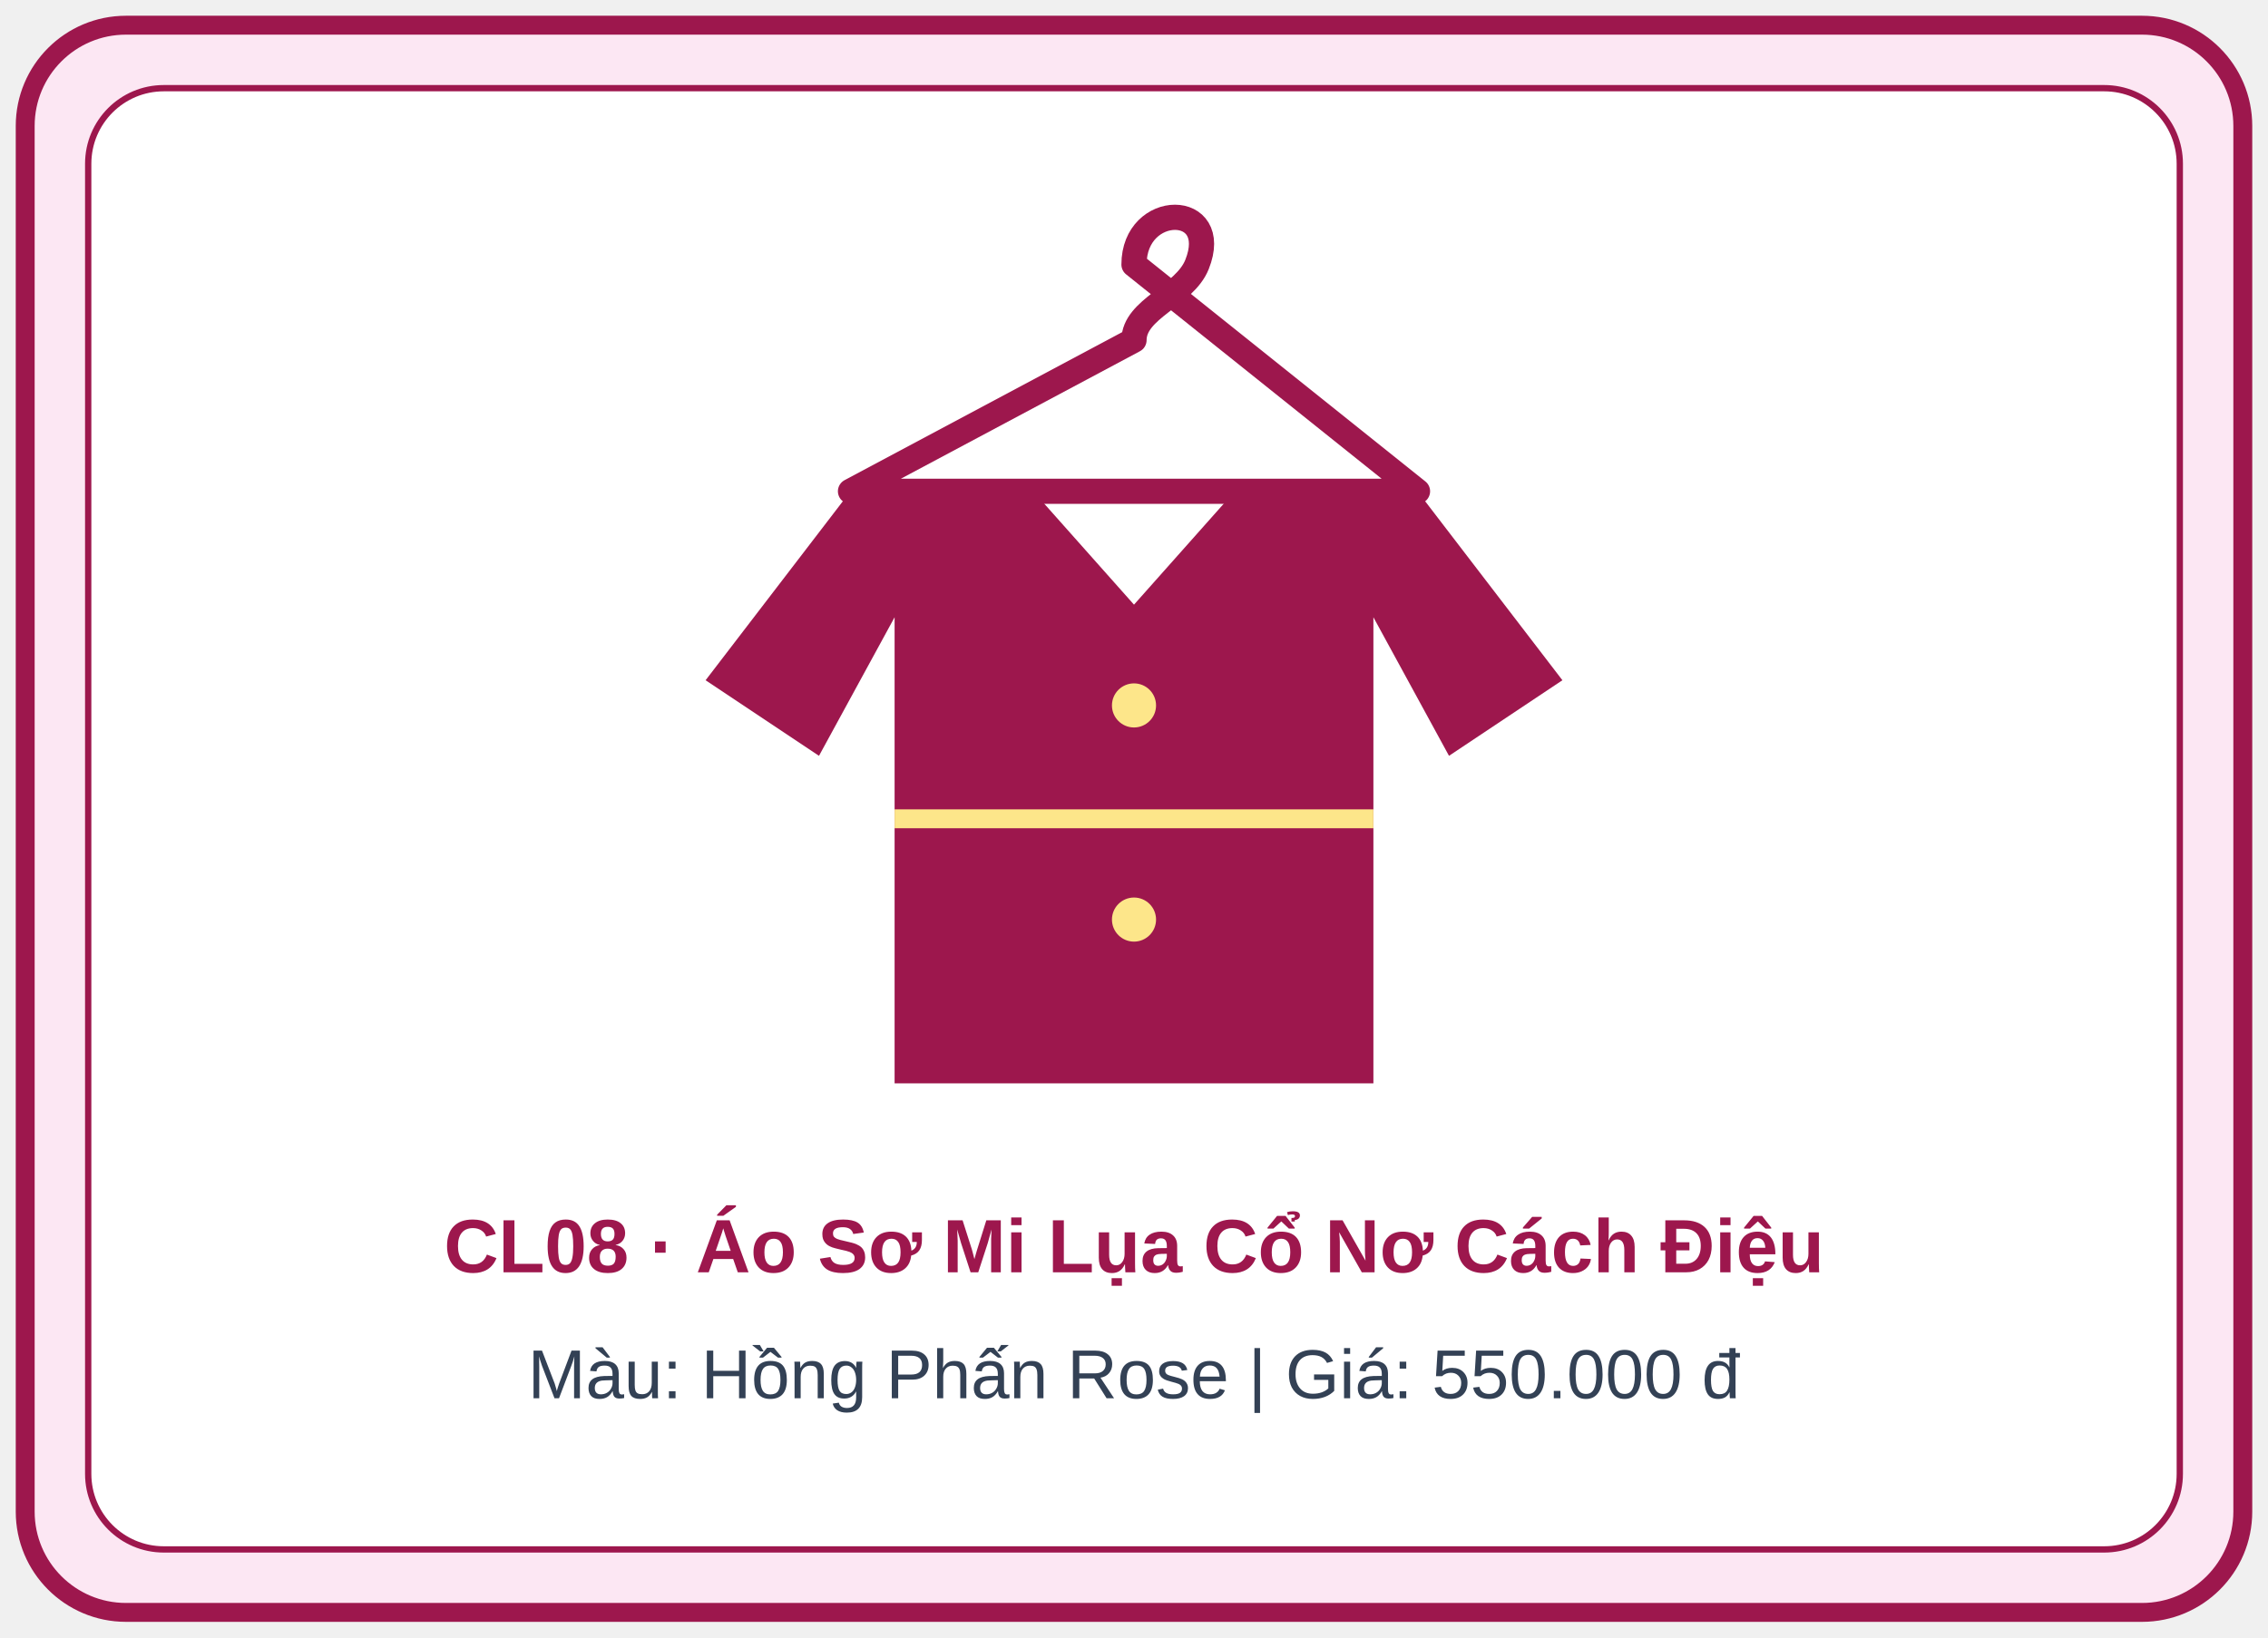
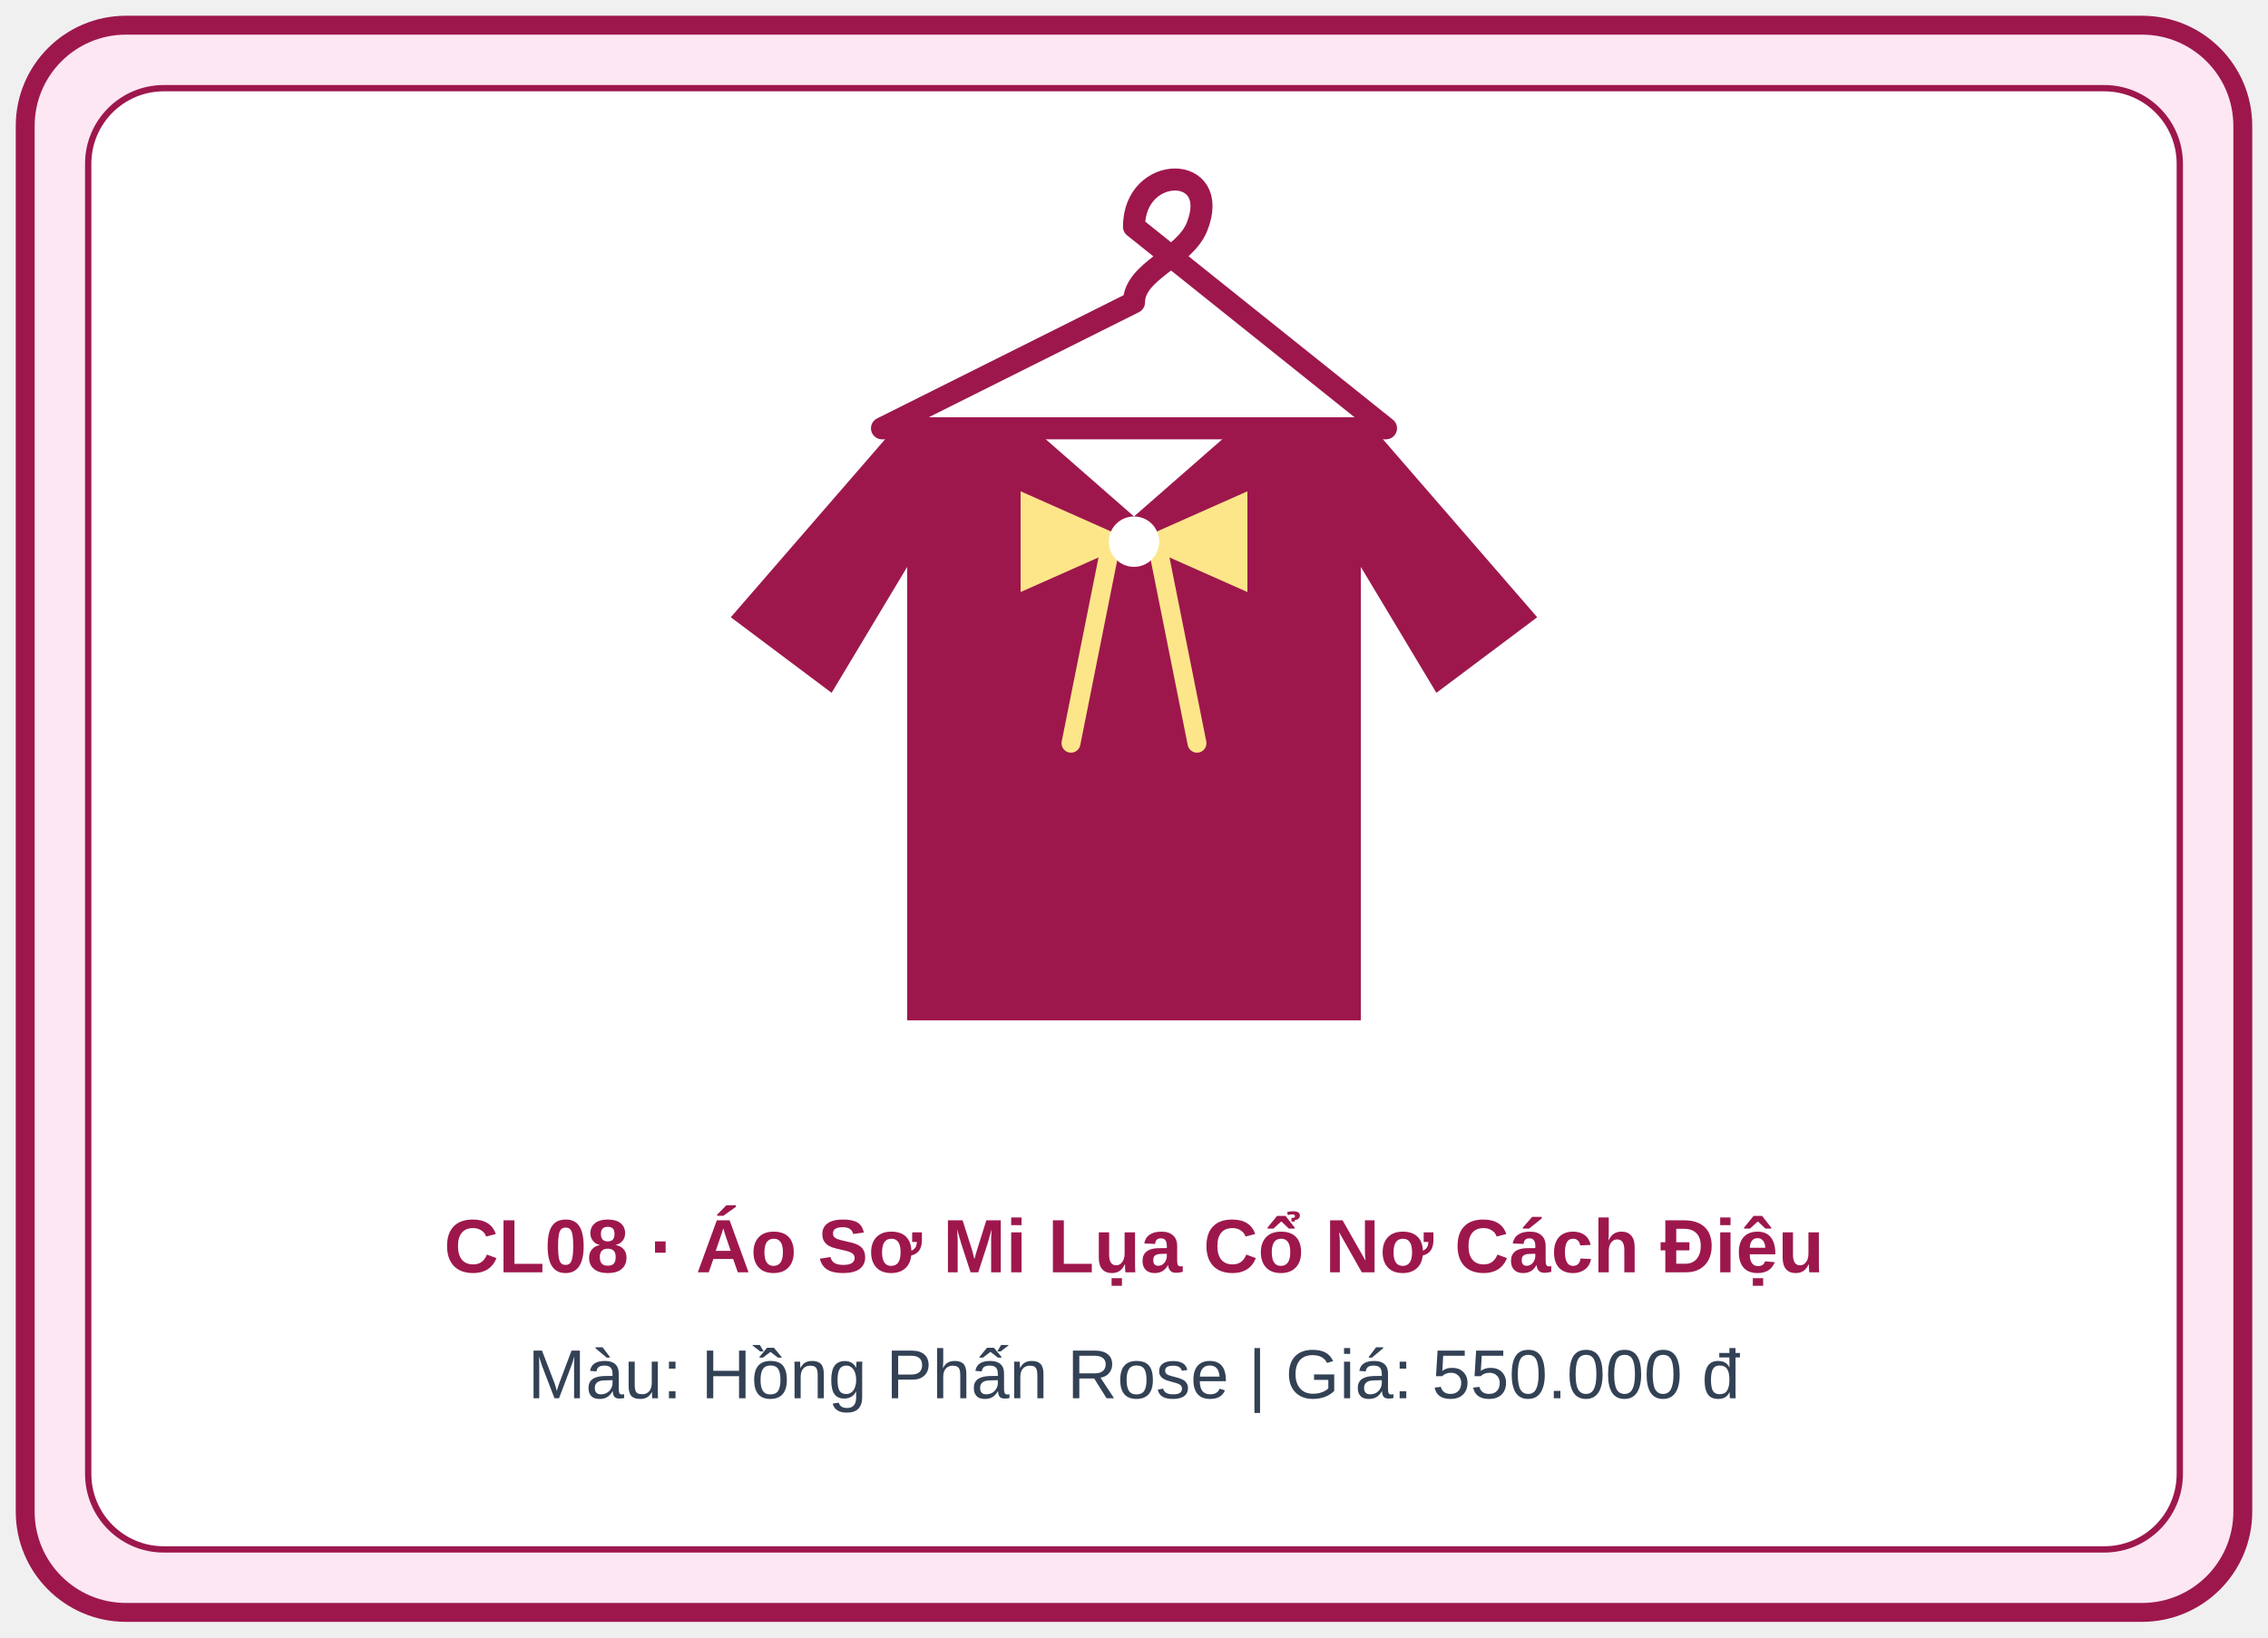
<svg xmlns="http://www.w3.org/2000/svg" width="360" height="260" viewBox="0 0 360 260">
  <rect x="4" y="4" width="352" height="252" rx="16" fill="#FCE7F3" stroke="#9D174D" stroke-width="3" />
  <rect x="14" y="14" width="332" height="232" rx="12" fill="#FFFFFF" stroke="#9D174D" stroke-width="1" />
-   <path d="M180 42 C180 32, 194 32, 190 42 C188 47, 180 49, 180 54 L135 78 L225 78 Z" fill="none" stroke="#9D174D" stroke-width="4" stroke-linecap="round" stroke-linejoin="round" />
-   <path d="M135 78 L112 108 L130 120 L142 98 L142 172 L218 172 L218 98 L230 120 L248 108 L225 78 L196 78 L180 96 L164 78 Z" fill="#9D174D" />
-   <line x1="142" y1="130" x2="218" y2="130" stroke="#FDE68A" stroke-width="3" />
-   <circle cx="180" cy="112" r="3.5" fill="#FDE68A" />
-   <circle cx="180" cy="146" r="3.5" fill="#FDE68A" />
+   <path d="M180 36 C180 26, 194 26, 190 36 C188 41, 180 43, 180 48 L140 68 L220 68 Z" fill="none" stroke="#9D174D" stroke-width="3.5" stroke-linecap="round" stroke-linejoin="round" />
+   <path d="M142 68 L116 98 L132 110 L144 90 L144 162 L216 162 L216 90 L228 110 L244 98 L218 68 L196 68 L180 82 L164 68 Z" fill="#9D174D" />
+   <polygon points="180,86 162,78 162,94" fill="#FDE68A" />
+   <polygon points="180,86 198,78 198,94" fill="#FDE68A" />
+   <path d="M176 88 L170 118 M184 88 L190 118" fill="none" stroke="#FDE68A" stroke-width="3" stroke-linecap="round" />
+   <circle cx="180" cy="86" r="4" fill="#FFFFFF" />
  <text x="180" y="202" text-anchor="middle" font-family="Arial, sans-serif" font-size="12" font-weight="bold" fill="#9D174D">CL08 · Áo Sơ Mi Lụa Cổ Nơ Cách Điệu</text>
  <text x="180" y="222" text-anchor="middle" font-family="Arial, sans-serif" font-size="11" fill="#334155">Màu: Hồng Phấn Rose | Giá: 550.000 đ</text>
</svg>
